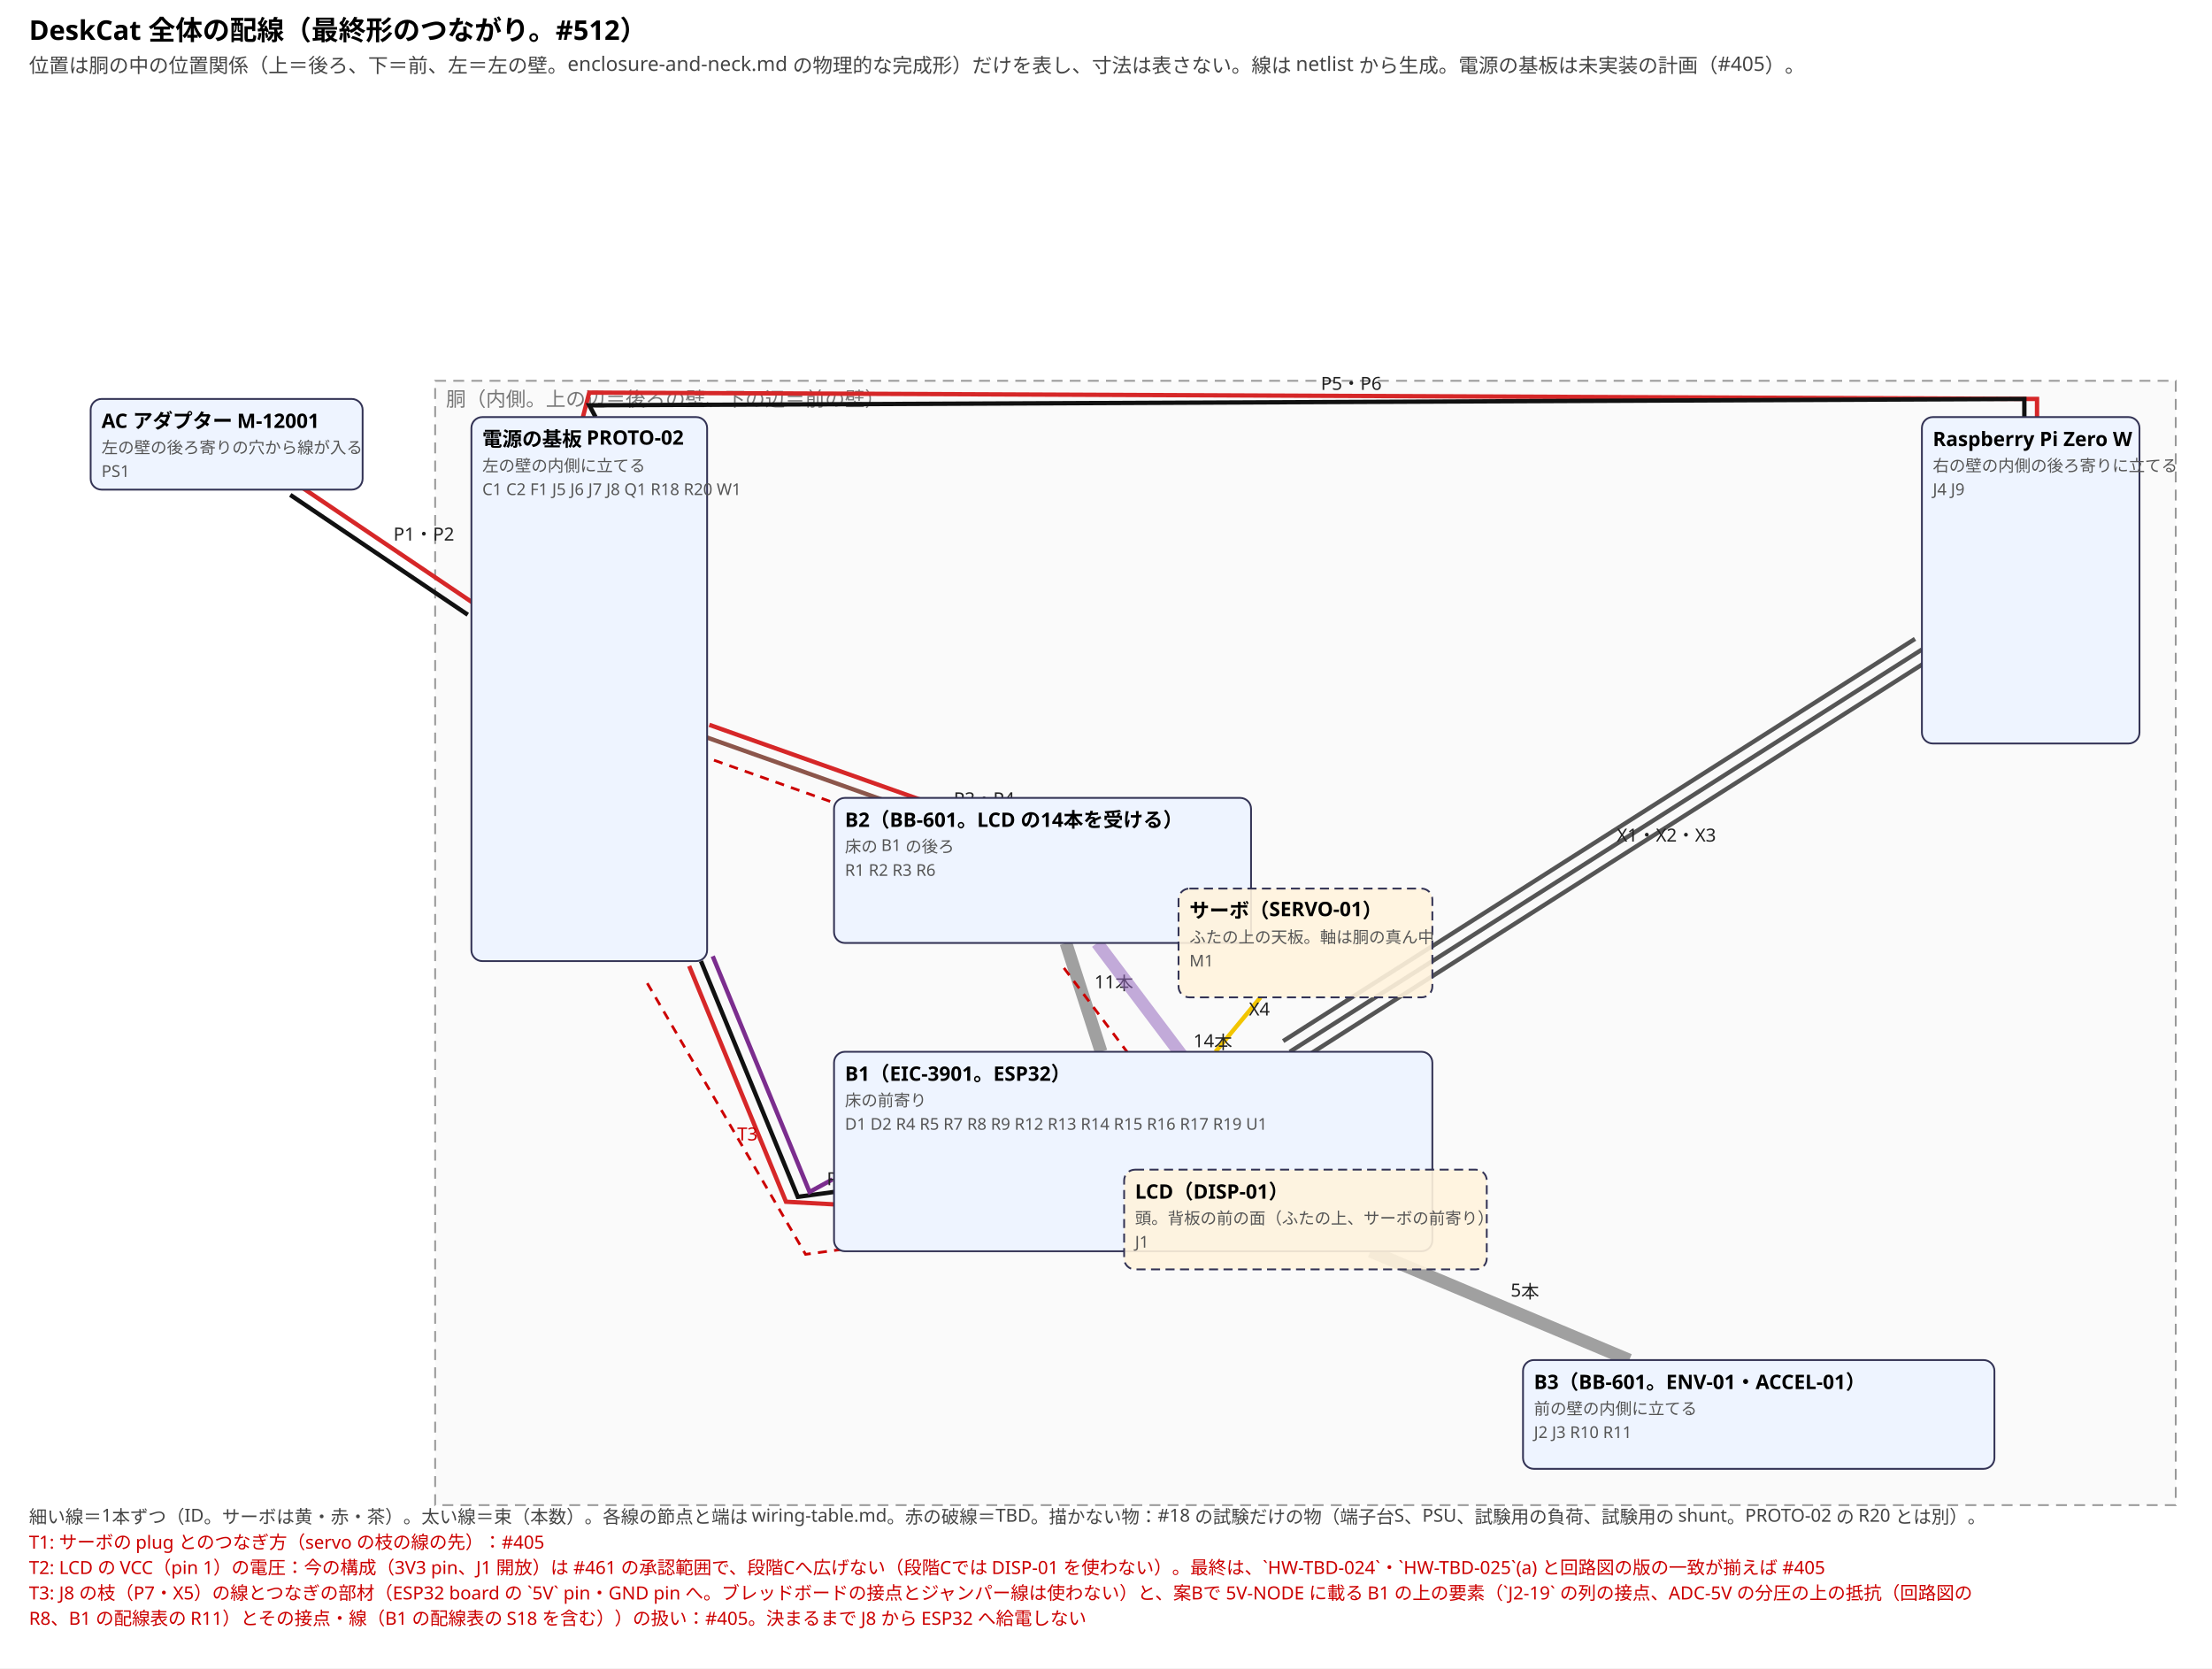
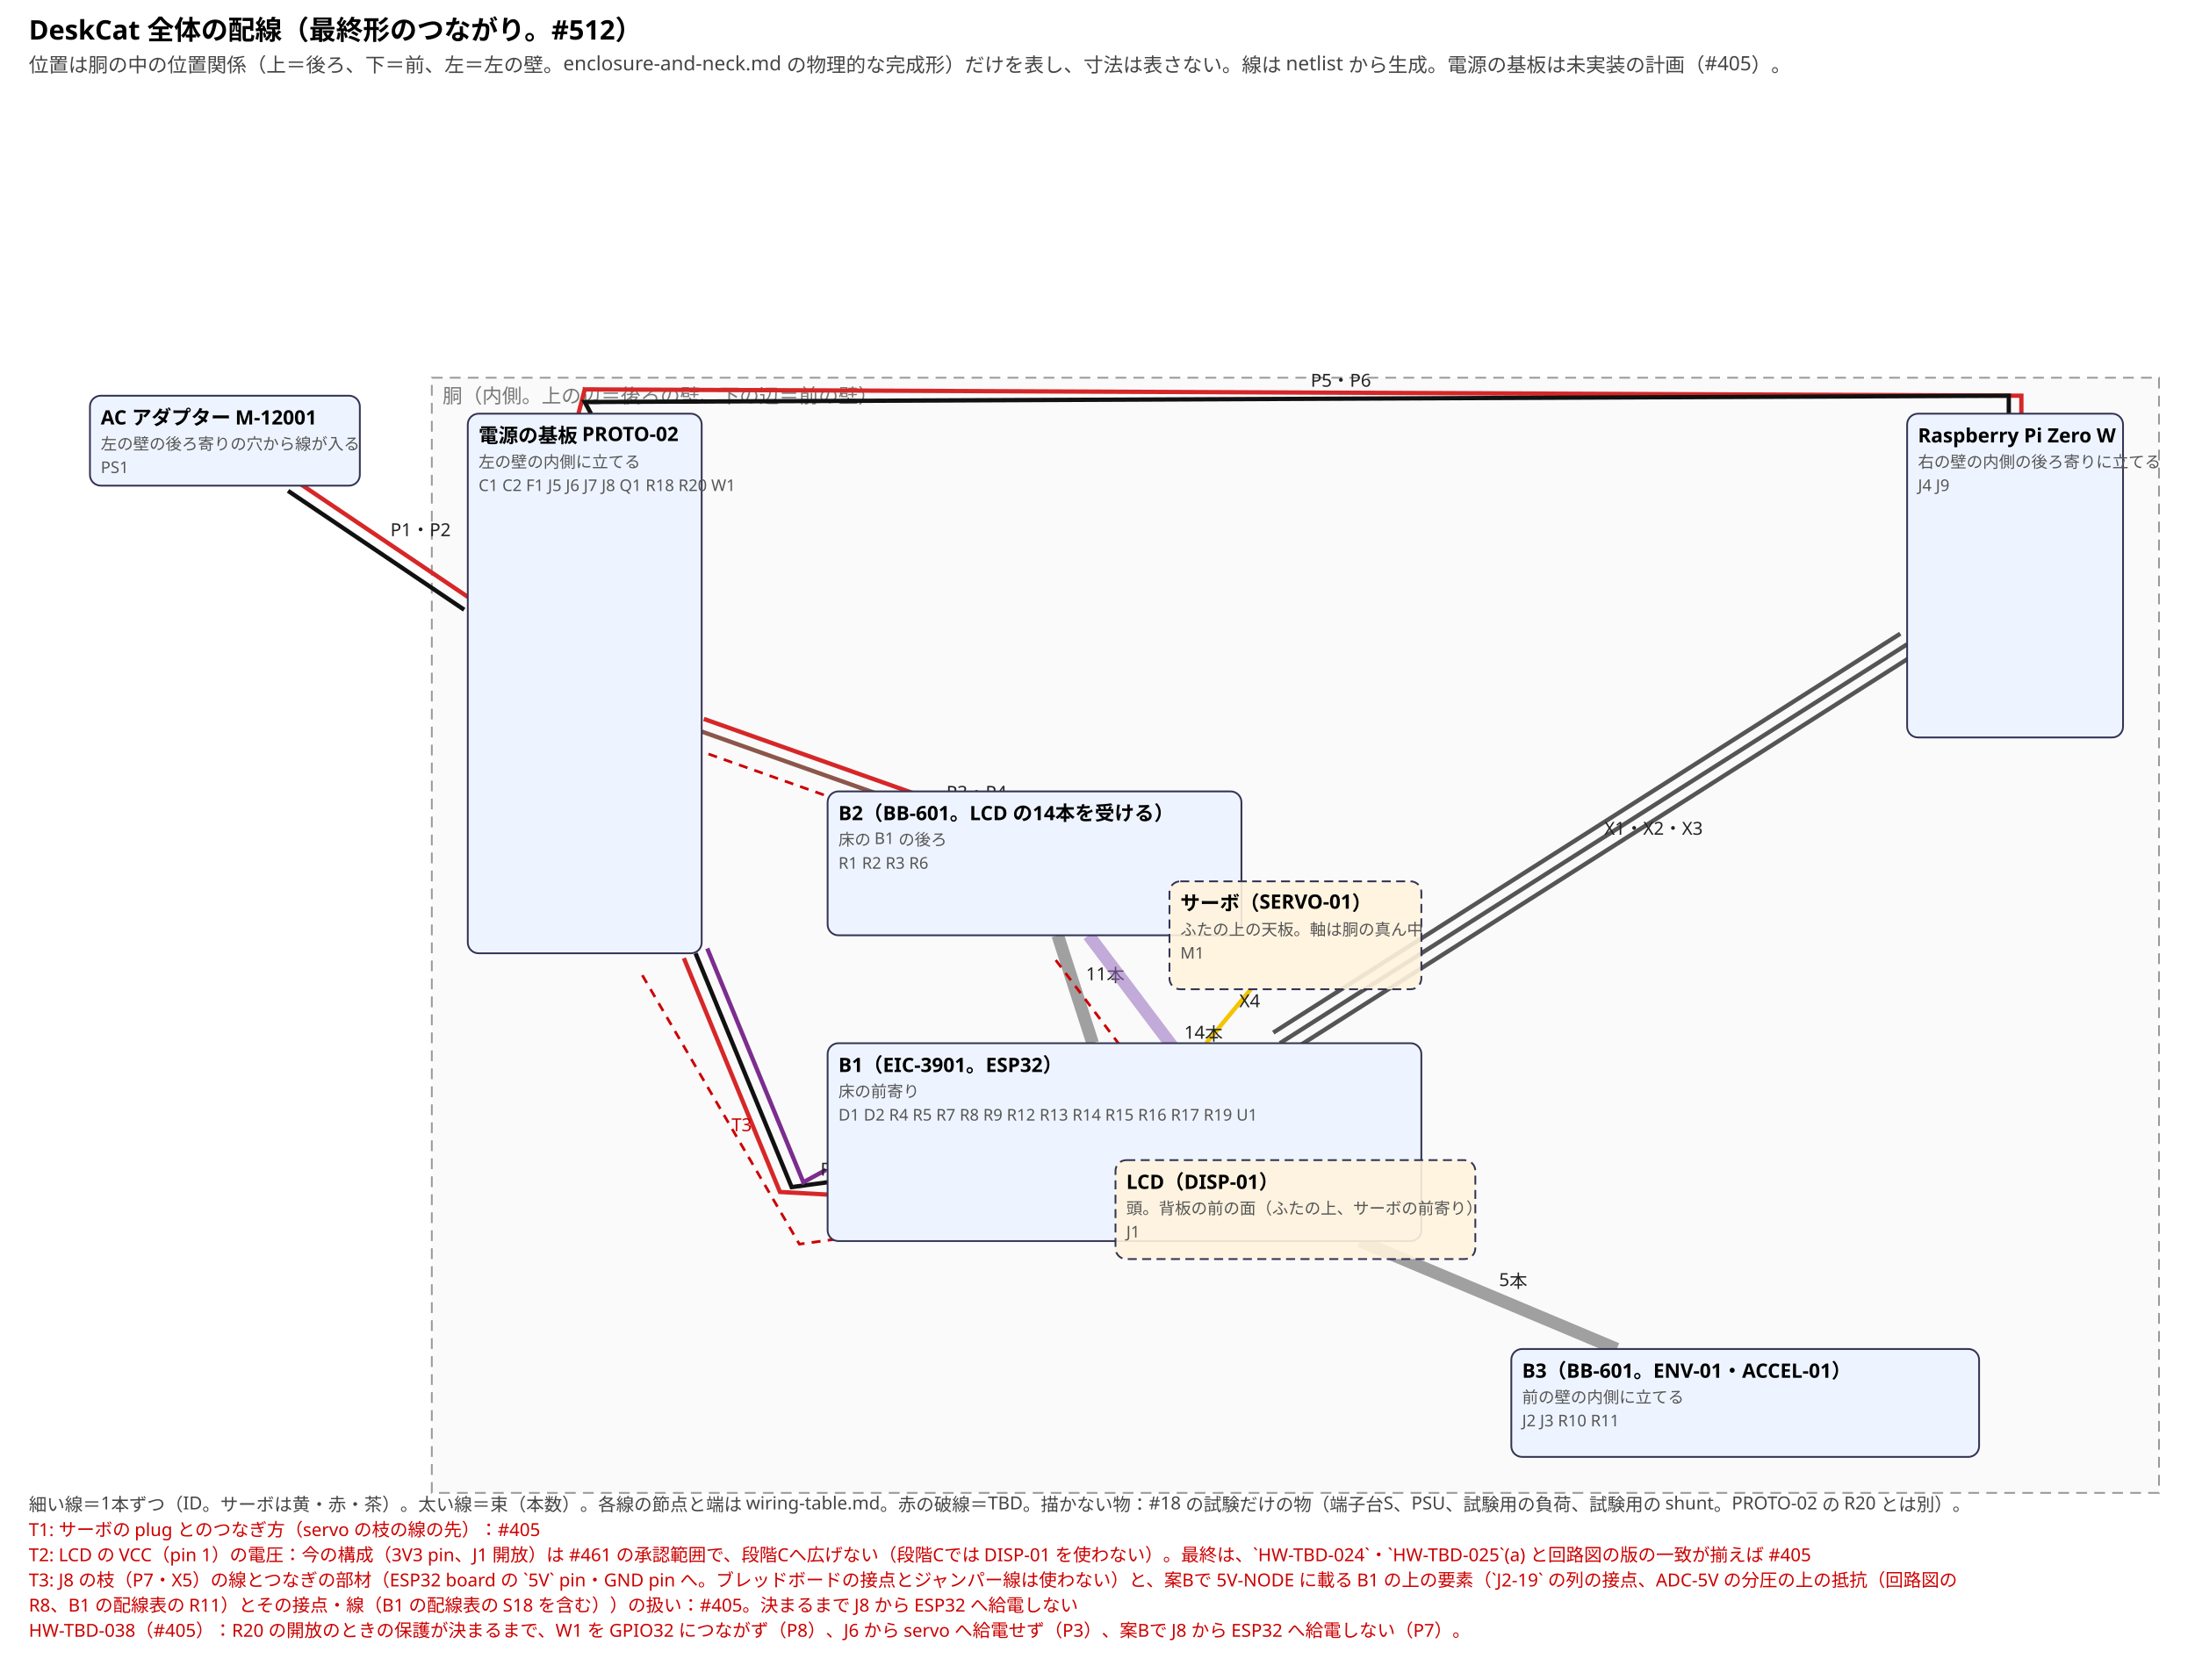
- <svg xmlns="http://www.w3.org/2000/svg" width="1220" height="920" viewBox="0 0 1220 920" font-family="sans-serif">
-   <rect width="1220" height="920" fill="#fff" />
+ <svg xmlns="http://www.w3.org/2000/svg" width="1220" height="934" viewBox="0 0 1220 934" font-family="sans-serif">
+   <rect width="1220" height="934" fill="#fff" />
  <text x="16" y="22" font-size="15" font-weight="bold">DeskCat 全体の配線（最終形のつながり。#512）</text>
  <text x="16" y="40" font-size="11" fill="#444">位置は胴の中の位置関係（上＝後ろ、下＝前、左＝左の壁。enclosure-and-neck.md の物理的な完成形）だけを表し、寸法は表さない。線は netlist から生成。電源の基板は未実装の計画（#405）。</text>
  <rect x="240" y="210" width="960" height="620" fill="#fafafa" stroke="#999" stroke-dasharray="6 4" />
  <text x="246" y="224" font-size="11" fill="#777">胴（内側。上の辺＝後ろの壁、下の辺＝前の壁）</text>
  <polyline points="607.3,580.0 587.9,520.0" fill="none" stroke="#555555" stroke-width="7" opacity="0.55" />
  <text x="603.6" y="545.0" font-size="10" fill="#222">11本</text>
  <polyline points="755.9,690.0 898.6,750.0" fill="none" stroke="#555555" stroke-width="7" opacity="0.55" />
  <text x="833.2" y="715.0" font-size="10" fill="#222">5本</text>
  <polyline points="460.9,664.2 433.5,662.7 380.1,532.7" fill="none" stroke="#d62728" stroke-width="2.4" />
  <polyline points="460.0,657.3 440.0,660.0 386.6,530.0" fill="none" stroke="#111111" stroke-width="2.4" />
  <polyline points="459.1,650.4 446.5,657.3 393.1,527.3" fill="none" stroke="#7b2d8e" stroke-width="2.4" />
  <text x="456.0" y="653.6" font-size="10" fill="#222">P7・X5・P8</text>
  <polyline points="707.7,574.1 1056.2,352.3" fill="none" stroke="#555555" stroke-width="2.4" />
  <polyline points="711.4,580.0 1060.0,358.2" fill="none" stroke="#555555" stroke-width="2.4" />
  <polyline points="715.2,585.9 1063.8,364.1" fill="none" stroke="#555555" stroke-width="2.4" />
  <text x="891.7" y="464.1" font-size="10" fill="#222">X1・X2・X3</text>
  <polyline points="670.4,580.0 695.2,550.0" fill="none" stroke="#f2c500" stroke-width="2.4" />
  <text x="688.8" y="560.0" font-size="10" fill="#222">X4</text>
  <polyline points="605.1,520.0 699.3,645.0" fill="none" stroke="#9467bd" stroke-width="7" opacity="0.55" />
  <text x="658.2" y="577.5" font-size="10" fill="#222">14本</text>
  <polyline points="164.0,267.1 262.0,333.2" fill="none" stroke="#d62728" stroke-width="2.4" />
  <polyline points="160.1,272.9 258.0,339.0" fill="none" stroke="#111111" stroke-width="2.4" />
  <text x="217.0" y="298.1" font-size="10" fill="#222">P1・P2</text>
  <polyline points="321.5,230.0 325.0,216.5 1123.5,220.0 1123.5,230.0" fill="none" stroke="#d62728" stroke-width="2.4" />
  <polyline points="328.5,230.0 325.0,223.5 1116.5,220.0 1116.5,230.0" fill="none" stroke="#111111" stroke-width="2.4" />
  <text x="728.5" y="215.0" font-size="10" fill="#222">P5・P6</text>
  <polyline points="391.2,399.7 651.2,491.9" fill="none" stroke="#d62728" stroke-width="2.4" />
  <polyline points="388.8,406.3 648.8,498.5" fill="none" stroke="#8c564b" stroke-width="2.4" />
  <text x="526.0" y="444.1" font-size="10" fill="#222">P3・P4</text>
  <polyline points="385.3,416.2 645.3,508.4" fill="none" stroke="#c00" stroke-width="1.5" stroke-dasharray="5 4" />
  <text x="521.3" y="474.3" font-size="10" fill="#c00">T1</text>
  <polyline points="586.8,533.8 680.9,658.8" fill="none" stroke="#c00" stroke-width="1.5" stroke-dasharray="5 4" />
  <text x="639.8" y="608.3" font-size="10" fill="#c00">T2</text>
  <polyline points="357.0,542.2 444.3,691.7 464.3,689.0" fill="none" stroke="#c00" stroke-width="1.5" stroke-dasharray="5 4" />
  <text x="406.6" y="628.9" font-size="10" fill="#c00">T3</text>
  <rect x="260" y="230" width="130" height="300" rx="6" fill="#eef4ff" stroke="#335" />
  <text x="266" y="246" font-size="11" font-weight="bold">電源の基板 PROTO-02</text>
  <text x="266" y="260" font-size="9" fill="#555">左の壁の内側に立てる</text>
  <text x="266" y="273" font-size="9" fill="#555">C1 C2 F1 J5 J6 J7 J8 Q1 R18 R20 W1</text>
  <rect x="50" y="220" width="150" height="50" rx="6" fill="#eef4ff" stroke="#335" />
  <text x="56" y="236" font-size="11" font-weight="bold">AC アダプター M-12001</text>
  <text x="56" y="250" font-size="9" fill="#555">左の壁の後ろ寄りの穴から線が入る</text>
  <text x="56" y="263" font-size="9" fill="#555">PS1</text>
  <rect x="1060" y="230" width="120" height="180" rx="6" fill="#eef4ff" stroke="#335" />
  <text x="1066" y="246" font-size="11" font-weight="bold">Raspberry Pi Zero W</text>
  <text x="1066" y="260" font-size="9" fill="#555">右の壁の内側の後ろ寄りに立てる</text>
  <text x="1066" y="273" font-size="9" fill="#555">J4 J9</text>
  <rect x="460" y="440" width="230" height="80" rx="6" fill="#eef4ff" stroke="#335" />
  <text x="466" y="456" font-size="11" font-weight="bold">B2（BB-601。LCD の14本を受ける）</text>
  <text x="466" y="470" font-size="9" fill="#555">床の B1 の後ろ</text>
  <text x="466" y="483" font-size="9" fill="#555">R1 R2 R3 R6</text>
  <rect x="460" y="580" width="330" height="110" rx="6" fill="#eef4ff" stroke="#335" />
  <text x="466" y="596" font-size="11" font-weight="bold">B1（EIC-3901。ESP32）</text>
  <text x="466" y="610" font-size="9" fill="#555">床の前寄り</text>
  <text x="466" y="623" font-size="9" fill="#555">D1 D2 R4 R5 R7 R8 R9 R12 R13 R14 R15 R16 R17 R19 U1</text>
  <rect x="840" y="750" width="260" height="60" rx="6" fill="#eef4ff" stroke="#335" />
  <text x="846" y="766" font-size="11" font-weight="bold">B3（BB-601。ENV-01・ACCEL-01）</text>
  <text x="846" y="780" font-size="9" fill="#555">前の壁の内側に立てる</text>
  <text x="846" y="793" font-size="9" fill="#555">J2 J3 R10 R11</text>
  <rect x="620" y="645" width="200" height="55" rx="6" fill="#fff3dd" fill-opacity="0.9" stroke="#335" stroke-dasharray="5 3" />
  <text x="626" y="661" font-size="11" font-weight="bold">LCD（DISP-01）</text>
  <text x="626" y="675" font-size="9" fill="#555">頭。背板の前の面（ふたの上、サーボの前寄り）</text>
  <text x="626" y="688" font-size="9" fill="#555">J1</text>
  <rect x="650" y="490" width="140" height="60" rx="6" fill="#fff3dd" fill-opacity="0.9" stroke="#335" stroke-dasharray="5 3" />
  <text x="656" y="506" font-size="11" font-weight="bold">サーボ（SERVO-01）</text>
  <text x="656" y="520" font-size="9" fill="#555">ふたの上の天板。軸は胴の真ん中</text>
  <text x="656" y="533" font-size="9" fill="#555">M1</text>
  <text x="16" y="840" font-size="10" fill="#444">細い線＝1本ずつ（ID。サーボは黄・赤・茶）。太い線＝束（本数）。各線の節点と端は wiring-table.md。赤の破線＝TBD。描かない物：#18 の試験だけの物（端子台S、PSU、試験用の負荷、試験用の shunt。PROTO-02 の R20 とは別）。</text>
  <text x="16" y="854" font-size="10" fill="#c00">T1: サーボの plug とのつなぎ方（servo の枝の線の先）：#405</text>
  <text x="16" y="868" font-size="10" fill="#c00">T2: LCD の VCC（pin 1）の電圧：今の構成（3V3 pin、J1 開放）は #461 の承認範囲で、段階Cへ広げない（段階Cでは DISP-01 を使わない）。最終は、`HW-TBD-024`・`HW-TBD-025`(a) と回路図の版の一致が揃えば #405</text>
  <text x="16" y="882" font-size="10" fill="#c00">T3: J8 の枝（P7・X5）の線とつなぎの部材（ESP32 board の `5V` pin・GND pin へ。ブレッドボードの接点とジャンパー線は使わない）と、案Bで 5V-NODE に載る B1 の上の要素（`J2-19` の列の接点、ADC-5V の分圧の上の抵抗（回路図の</text>
  <text x="16" y="896" font-size="10" fill="#c00"> R8、B1 の配線表の R11）とその接点・線（B1 の配線表の S18 を含む））の扱い：#405。決まるまで J8 から ESP32 へ給電しない</text>
+   <text x="16" y="910" font-size="10" fill="#c00">HW-TBD-038（#405）：R20 の開放のときの保護が決まるまで、W1 を GPIO32 につながず（P8）、J6 から servo へ給電せず（P3）、案Bで J8 から ESP32 へ給電しない（P7）。</text>
</svg>
